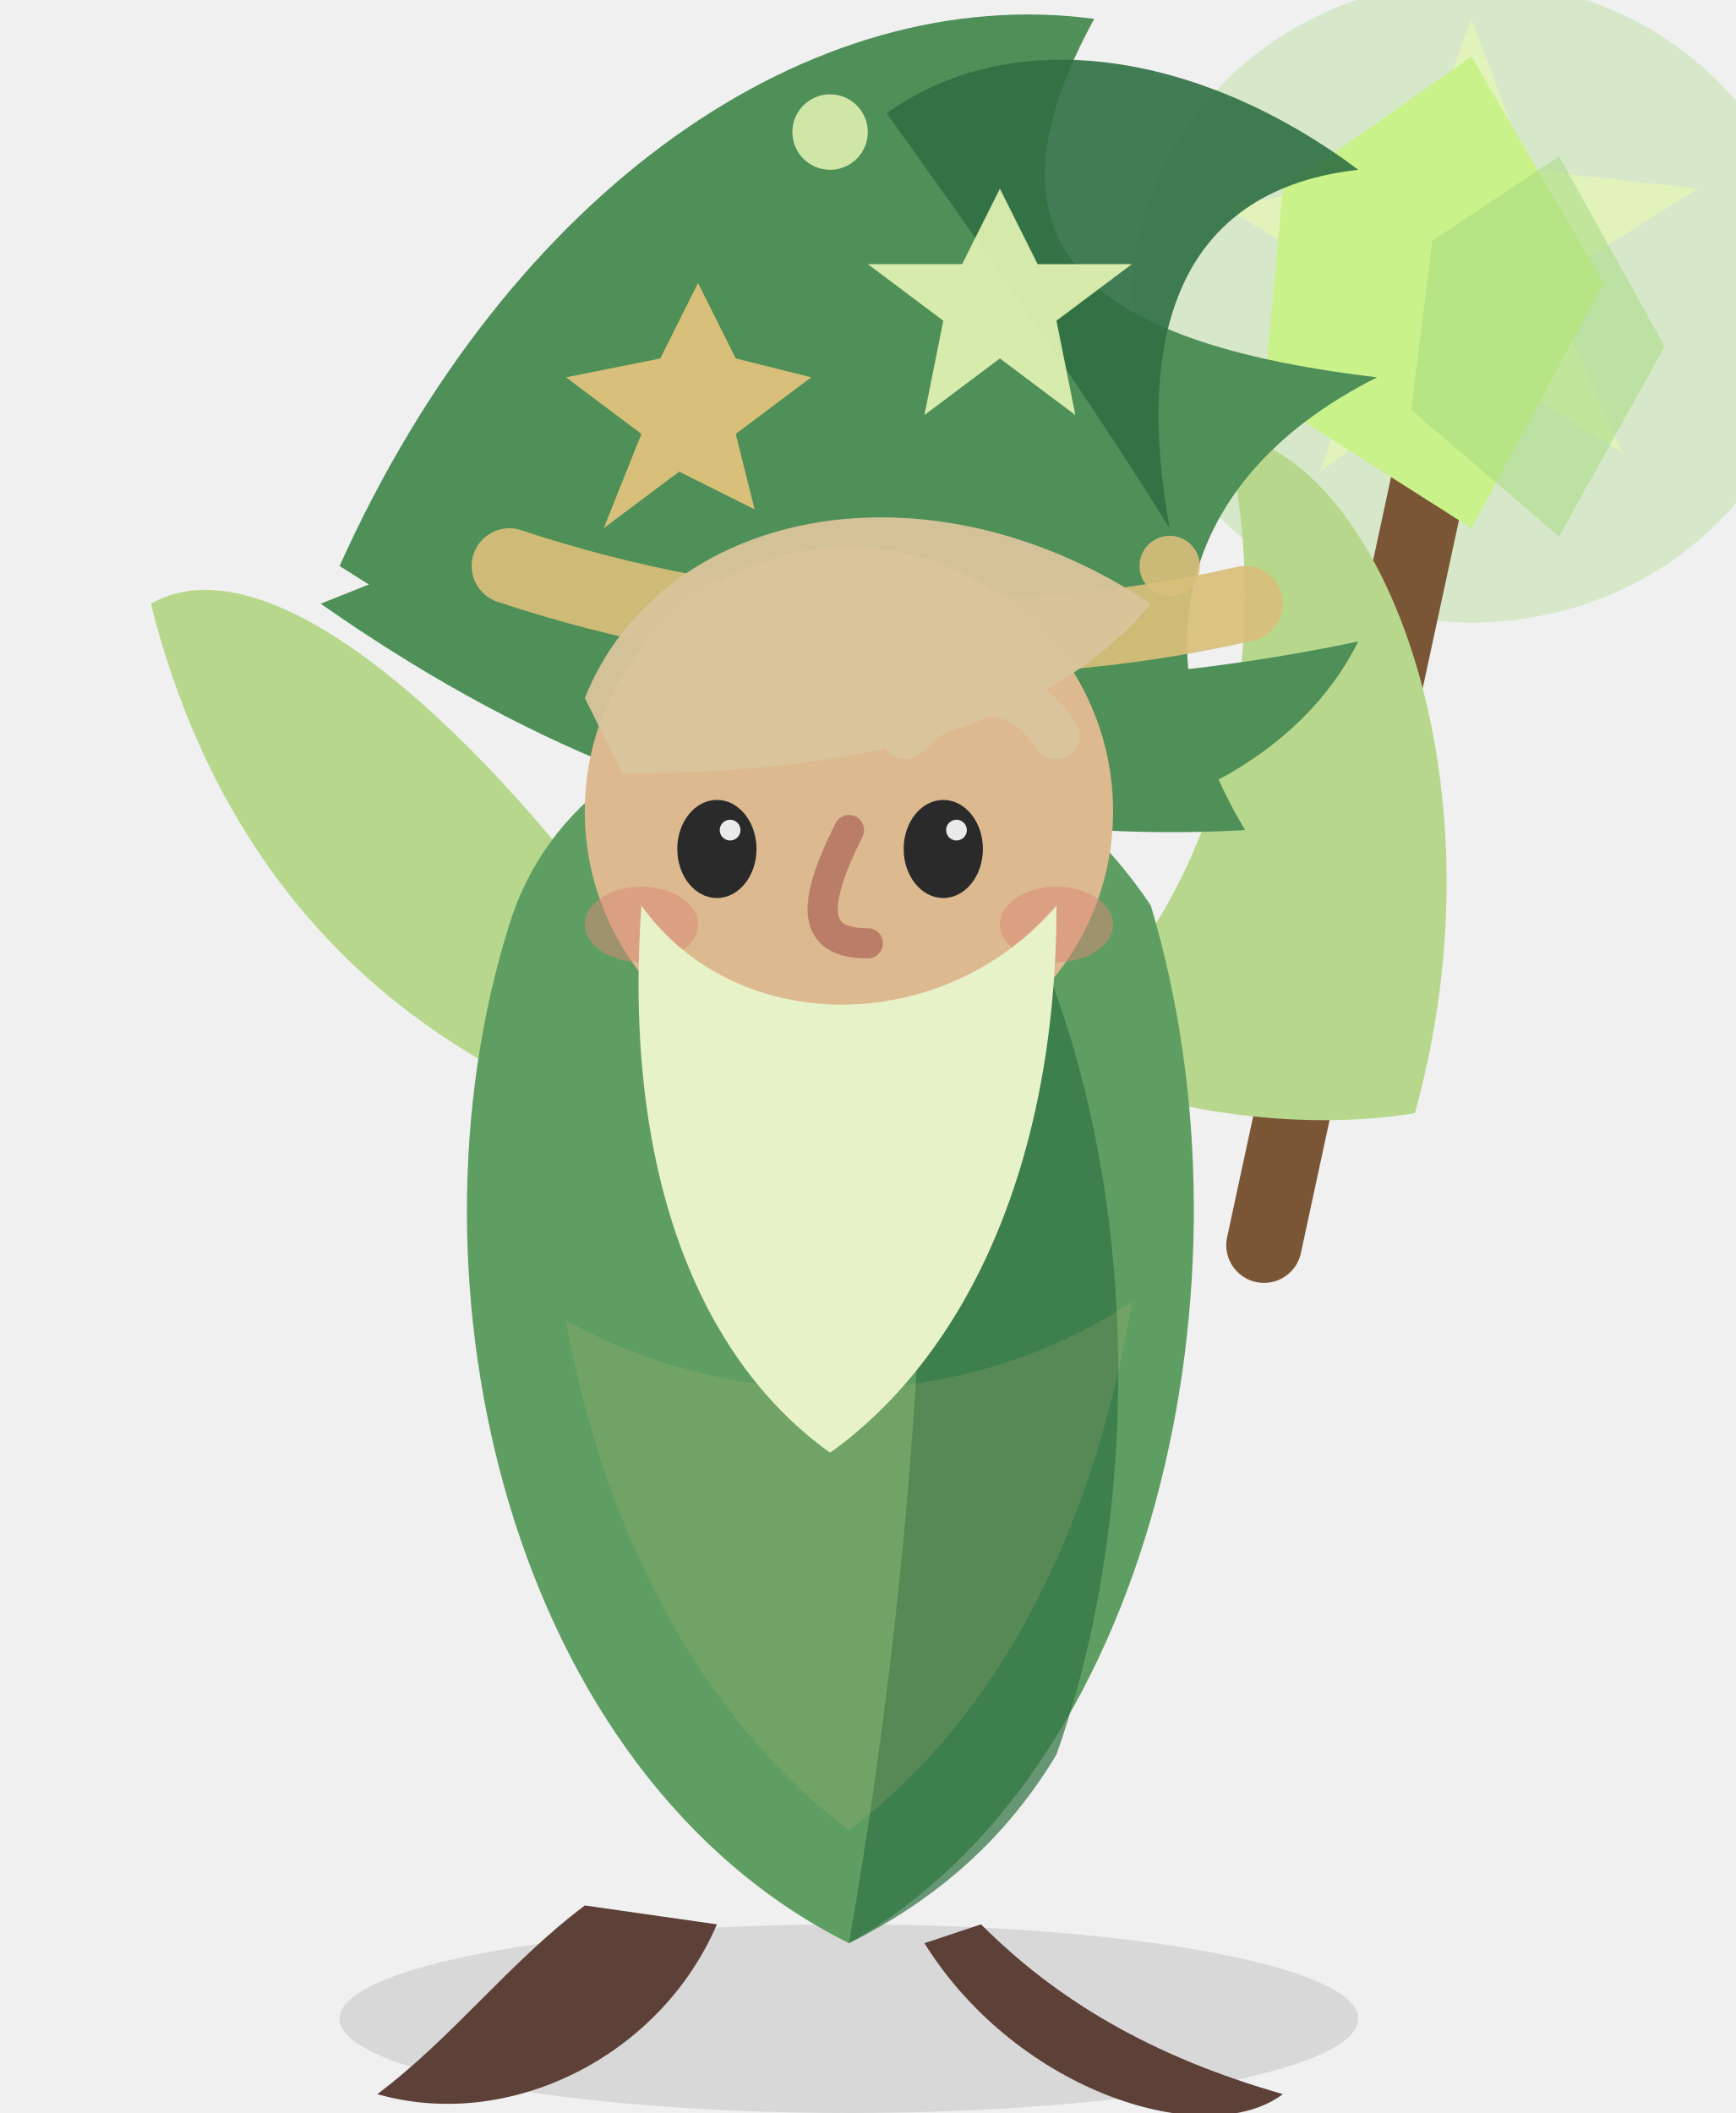
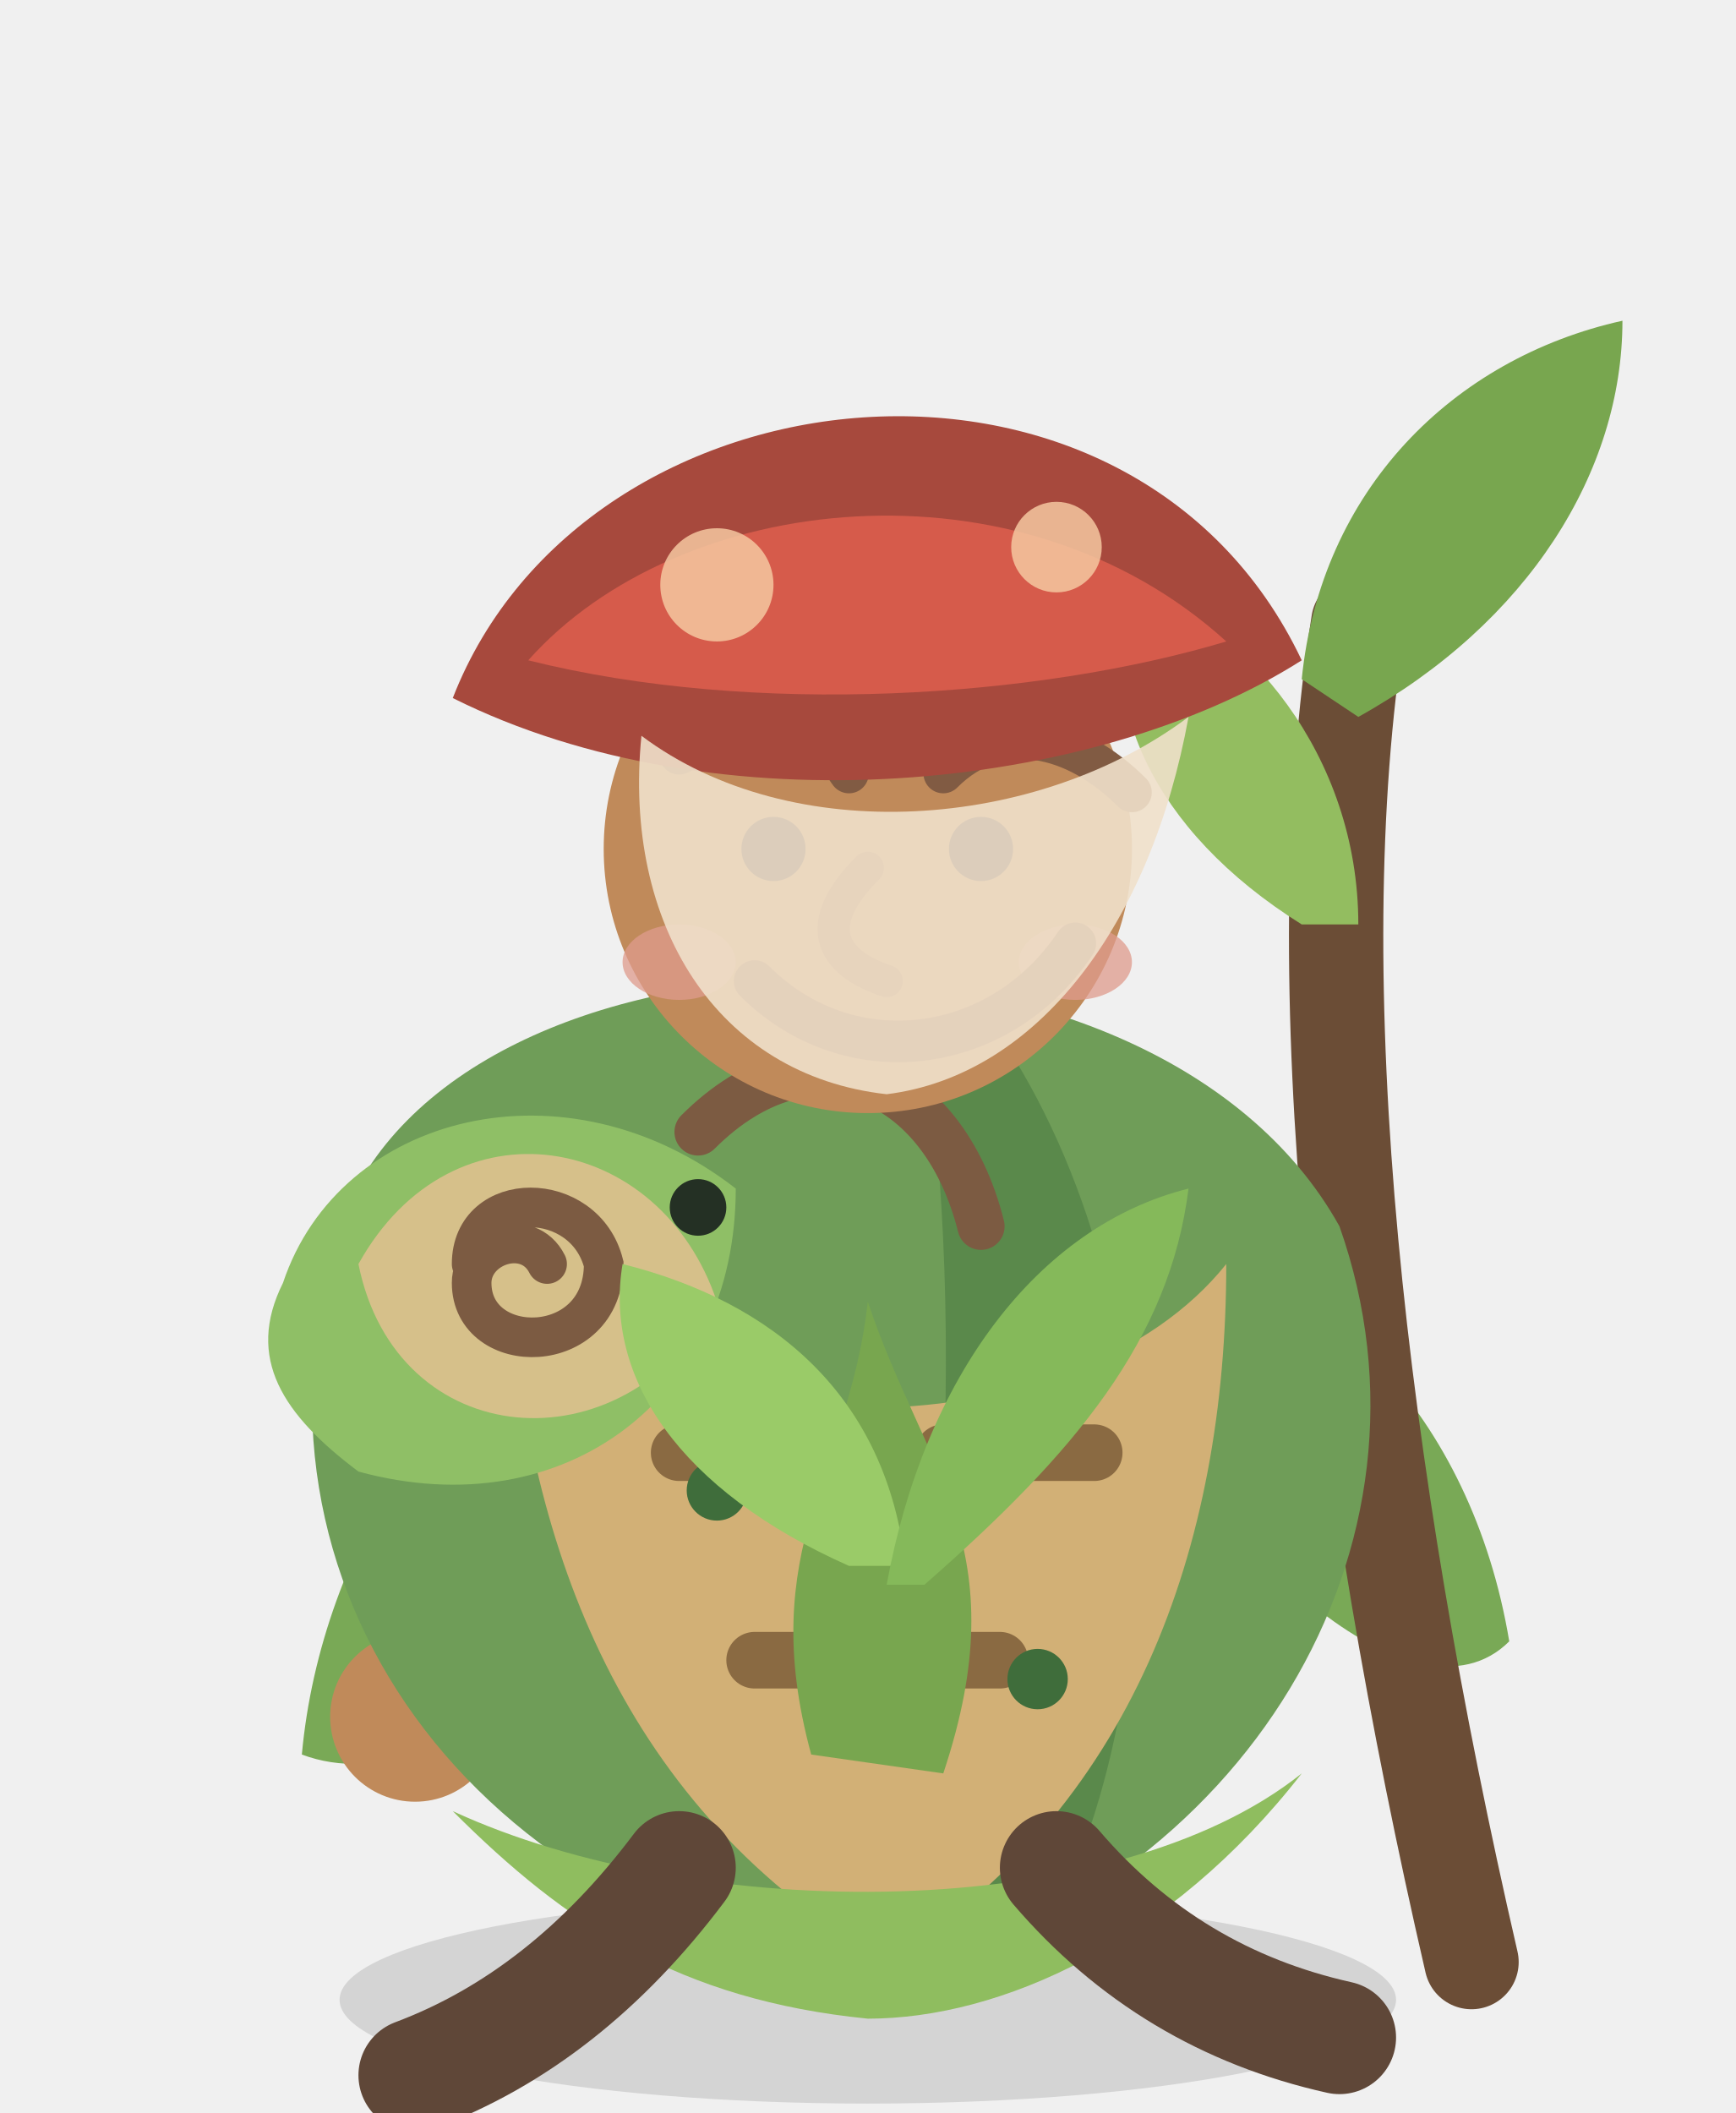
<svg xmlns="http://www.w3.org/2000/svg" width="92" height="112" viewBox="0 0 92 112">
-   <ellipse cx="45" cy="107" rx="27" ry="5" fill="#000000" opacity="0.1" />
-   <ellipse cx="78" cy="16" rx="18" ry="17" fill="#a8da82" opacity="0.34" />
-   <path d="M78 1L81 9L90 10L82 15L86 24L78 19L70 25L73 16L65 11L75 9Z" fill="#e6f6b5" opacity="0.7" />
-   <path d="M67 66L78 15" fill="none" stroke="#7a5636" stroke-width="4" stroke-linecap="round" />
-   <path d="M78 3L85 15L78 28L67 21L68 10Z" fill="#c9f28a" />
-   <path d="M72 19L77 28L72 37L65 31L66 23Z" fill="#a8da82" opacity="0.55" transform="translate(2 -13) scale(1.12)" />
-   <path d="M29 58C18 53 11 44 8 32C15 28 28 41 37 55Z" fill="#b7d88c" />
-   <path d="M55 56C64 49 68 36 65 23C73 24 80 41 75 59C69 60 61 59 55 56Z" fill="#b7d88c" />
-   <path d="M27 49C31 36 51 33 61 48C67 68 61 94 45 103C27 94 21 68 27 49Z" fill="#5f9e63" />
-   <path d="M48 39C60 52 62 76 56 93C53 98 49 101 45 103C49 80 50 58 48 39Z" fill="#327345" opacity="0.72" />
-   <path d="M30 70C39 75 51 75 60 69C58 81 53 91 45 97C37 91 32 81 30 70Z" fill="#d8bf7a" opacity="0.16" />
-   <path d="M18 30C27 10 43 -1 58 1C52 12 56 18 73 20C63 25 60 34 66 44C48 45 32 39 18 30Z" fill="#4f8f58" />
-   <path d="M47 6C54 1 64 3 72 9C63 10 60 17 62 28C57 20 52 13 47 6Z" fill="#2f6f43" opacity="0.9" />
-   <path d="M35 19L37 15L39 19L43 20L39 23L40 27L36 25L32 28L34 23L30 20Z" fill="#d8bf7a" />
-   <path d="M53 10L55 14L60 14L56 17L57 22L53 19L49 22L50 17L46 14L51 14Z" fill="#e6f6b5" opacity="0.9" />
-   <circle cx="44" cy="7" r="2" fill="#e6f6b5" opacity="0.85" />
-   <circle cx="62" cy="30" r="1.6" fill="#d8bf7a" opacity="0.9" />
-   <path d="M22 30C35 36 53 38 72 34C69 40 62 44 51 45C38 44 27 39 17 32Z" fill="#4f8f58" />
-   <path d="M27 30C39 34 53 35 66 32" fill="none" stroke="#d8bf7a" stroke-width="4" stroke-linecap="round" opacity="0.92" />
-   <circle cx="45" cy="43" r="14" fill="#ddb98f" />
-   <path d="M31 37C35 27 49 24 61 32C56 38 47 41 33 41Z" fill="#d9c49b" opacity="0.95" />
-   <ellipse cx="38" cy="45" rx="2.1" ry="2.6" fill="#2a2a2a" />
-   <ellipse cx="50" cy="45" rx="2.1" ry="2.6" fill="#2a2a2a" />
-   <circle cx="38.7" cy="44" r="0.55" fill="#ffffff" opacity="0.9" />
-   <circle cx="50.7" cy="44" r="0.55" fill="#ffffff" opacity="0.9" />
-   <path d="M35 39C38 36 41 36 43 39" fill="none" stroke="#d9c49b" stroke-width="2.5" stroke-linecap="round" />
-   <path d="M48 39C51 36 54 36 56 39" fill="none" stroke="#d9c49b" stroke-width="2.5" stroke-linecap="round" />
-   <ellipse cx="34" cy="49" rx="3" ry="2" fill="#d98975" opacity="0.52" />
-   <ellipse cx="56" cy="49" rx="3" ry="2" fill="#d98975" opacity="0.52" />
-   <path d="M45 44C43 48 43 50 46 50" fill="none" stroke="#b97d68" stroke-width="1.6" stroke-linecap="round" />
-   <path d="M34 48C39 55 50 55 56 48C56 62 51 72 44 77C37 72 33 62 34 48Z" fill="#e8f2c9" />
-   <path d="M31 101C27 104 24 108 20 111C27 113 35 109 38 102Z" fill="#5d4037" />
-   <path d="M52 102C56 106 61 109 68 111C64 114 54 111 49 103Z" fill="#5d4037" />
+   <style>.body,.robe,.robeHem,.head,.hatHair,.staffArm,.offArm,.staff,.capeScarf,.familiar,.spark{transform-box:view-box}.body,.robe{transform-origin:45px 104px;animation:druidBody 1.32s ease-in-out infinite}.head{transform-origin:44px 45px;animation:druidHead 1.32s ease-in-out infinite}.hatHair{transform-origin:43px 32px;animation:druidHat 1.32s ease-in-out infinite}.staffArm,.staff{transform-origin:63px 62px;animation:druidStaff 1.32s ease-in-out infinite}.offArm{transform-origin:28px 66px;animation:druidOff 1.32s ease-in-out infinite}.capeScarf{transform-origin:45px 72px;animation:druidApron 1.32s ease-in-out infinite}.robeHem{transform-origin:45px 96px;animation:druidHem 1.32s ease-in-out infinite}.familiar{transform-origin:22px 45px;animation:druidFriend 1.32s ease-in-out infinite}.spark{transform-origin:39px 93px;animation:druidSprout 1.32s ease-in-out infinite}@keyframes druidBody{0%,100%{transform:translateY(0) rotate(-5deg)}24%{transform:translateY(13px) rotate(-12deg) scale(1.14,.76)}52%{transform:translateY(-6px) rotate(5deg) scale(.94,1.1)}78%{transform:translateY(2px) rotate(-2deg)}}@keyframes druidHead{0%,100%{transform:rotate(-3deg)}24%{transform:translateY(10px) rotate(-16deg)}52%{transform:translateY(-5px) rotate(9deg)}78%{transform:rotate(5deg)}}@keyframes druidHat{0%,100%{transform:rotate(-3deg)}24%{transform:translateY(8px) rotate(-18deg)}52%{transform:translateY(-6px) rotate(11deg)}78%{transform:rotate(5deg)}}@keyframes druidStaff{0%,100%{transform:rotate(0)}24%{transform:translate(-8px,11px) rotate(-18deg)}52%{transform:translate(8px,-12px) rotate(31deg)}78%{transform:rotate(-6deg)}}@keyframes druidOff{0%,100%{transform:rotate(0)}24%{transform:translate(-13px,14px) rotate(78deg)}52%{transform:translate(7px,-17px) rotate(-62deg)}78%{transform:translateY(4px) rotate(21deg)}}@keyframes druidApron{0%,100%{transform:scale(1)}24%{transform:scale(1.18,.72)}52%{transform:scale(.95,1.12)}78%{transform:skewX(4deg)}}@keyframes druidHem{0%,100%{transform:scaleX(1)}24%{transform:scaleX(1.28)}52%{transform:scaleX(.95)}}@keyframes druidFriend{0%,100%{transform:translateY(0) rotate(0)}24%{transform:translateY(7px) rotate(-10deg)}52%{transform:translateY(-7px) rotate(10deg)}78%{transform:translateY(0) rotate(4deg)}}@keyframes druidSprout{0%,100%{opacity:.2;transform:scale(.2,.1)}24%{opacity:.5;transform:translate(-10px,11px) scale(.45,.2)}52%{opacity:1;transform:translateY(-14px) scale(1.15)}78%{opacity:.7;transform:translateY(-5px) rotate(8deg)}}@media (prefers-reduced-motion: reduce){.body,.robe,.robeHem,.head,.hatHair,.staffArm,.offArm,.staff,.capeScarf,.familiar,.spark{animation:none}}</style>
+   <ellipse cx="46" cy="106" rx="28" ry="5.5" fill="#000000" opacity="0.12" />
+   <g class="staffArm staff">
+     <path d="M61 66C70 67 78 75 80 87C75 92 64 82 60 72Z" fill="#79a956" />
+     <path d="M72 33C69 52 72 78 78 104" stroke="#6b4d36" stroke-width="5" stroke-linecap="round" fill="none" />
+     <path d="M72 38C81 33 86 25 86 17C77 19 70 26 69 36Z" fill="#78a64f" />
+     <path d="M69 49C61 44 58 37 60 31C66 33 72 40 72 49Z" fill="#93bd60" />
+   </g>
+   <g class="offArm">
+     <path d="M34 67C24 71 17 82 16 93C24 96 35 85 39 72Z" fill="#79a956" />
+     <circle cx="22" cy="91" r="4.5" fill="#c08a5a" />
+   </g>
+   <g class="body robe">
+     <path d="M18 65C24 48 61 47 71 65C77 82 66 100 47 105C25 102 12 84 18 65Z" fill="#6f9d58" />
+     <path d="M48 49C61 61 63 84 57 99C54 102 50 104 47 105C51 82 51 64 48 49Z" fill="#4f7d44" opacity="0.64" />
+     <g class="capeScarf">
+       <path d="M27 68C36 77 57 77 65 67C65 82 60 96 47 104C33 96 28 82 27 68Z" fill="#d2b076" />
+       <path d="M36 77H44M50 77H58M40 88H53" stroke="#8a6a42" stroke-width="3" stroke-linecap="round" />
+       <circle cx="38" cy="79" r="1.6" fill="#3f6d3b" />
+       <circle cx="55" cy="89" r="1.6" fill="#3f6d3b" />
+     </g>
+     <g class="robeHem">
+       <path d="M24 96C37 102 59 102 69 94C62 103 53 107 46 107C36 106 30 102 24 96Z" fill="#8fbd5f" />
+     </g>
+   </g>
+   <path d="M36 99Q30 107 22 110" stroke="#5f4738" stroke-width="6" stroke-linecap="round" fill="none" />
+   <path d="M56 99Q62 106 71 108" stroke="#5f4738" stroke-width="6" stroke-linecap="round" fill="none" />
+   <g class="familiar">
+     <path d="M15 68C18 59 30 56 39 63C39 74 30 81 19 78C15 75 13 72 15 68Z" fill="#8fbf66" />
+     <path d="M19 67C24 58 35 60 38 69C33 78 21 77 19 67Z" fill="#d6c08a" />
+     <path d="M25 67C25 63 31 63 32 67C32 72 25 72 25 68C25 66 28 65 29 67" stroke="#7c5b42" stroke-width="2.1" stroke-linecap="round" fill="none" />
+     <circle cx="37" cy="64" r="1.5" fill="#243024" />
+     <path d="M37 60C43 54 50 57 52 65" stroke="#7c5b42" stroke-width="2.5" stroke-linecap="round" fill="none" />
+   </g>
+   <g class="head">
+     <circle cx="46" cy="45" r="14" fill="#c08a5a" />
+     <ellipse cx="36" cy="51" rx="3" ry="2" fill="#df9b8c" opacity="0.75" />
+     <ellipse cx="57" cy="51" rx="3" ry="2" fill="#df9b8c" opacity="0.75" />
+     <circle cx="41" cy="45" r="1.7" fill="#242234" />
+     <circle cx="52" cy="45" r="1.7" fill="#242234" />
+     <path d="M36 40C40 38 43 38 45 41M50 41C53 38 57 39 60 42" stroke="#815b43" stroke-width="2.1" stroke-linecap="round" fill="none" />
+     <path d="M40 52C45 57 53 56 57 50" stroke="#7f4d3e" stroke-width="2.2" stroke-linecap="round" fill="none" />
+     <path d="M46 46C43 49 44 51 47 52" stroke="#956347" stroke-width="1.7" stroke-linecap="round" fill="none" />
+   </g>
+   <g class="hatHair">
+     <path d="M24 37C31 19 60 16 69 35C58 42 38 44 24 37Z" fill="#a7493d" />
+     <path d="M28 35C36 26 54 24 65 34C55 37 40 38 28 35Z" fill="#d65b4b" />
+     <circle cx="38" cy="31" r="3" fill="#f5c7a0" opacity="0.85" />
+     <circle cx="56" cy="29" r="2.4" fill="#f5c7a0" opacity="0.85" />
+     <path d="M34 39C42 45 55 44 63 38C61 49 55 57 47 58C38 57 33 49 34 39Z" fill="#f0e0ca" opacity="0.9" />
+   </g>
+   <g class="spark">
+     <path d="M43 93C40 82 45 78 46 69C49 78 54 82 50 94Z" fill="#78a64f" />
+     <path d="M45 83C36 79 32 73 33 67C41 69 47 74 48 83Z" fill="#9acb68" />
+     <path d="M49 84C57 77 62 71 63 63C55 65 49 73 47 84Z" fill="#85b95a" />
+   </g>
</svg>
